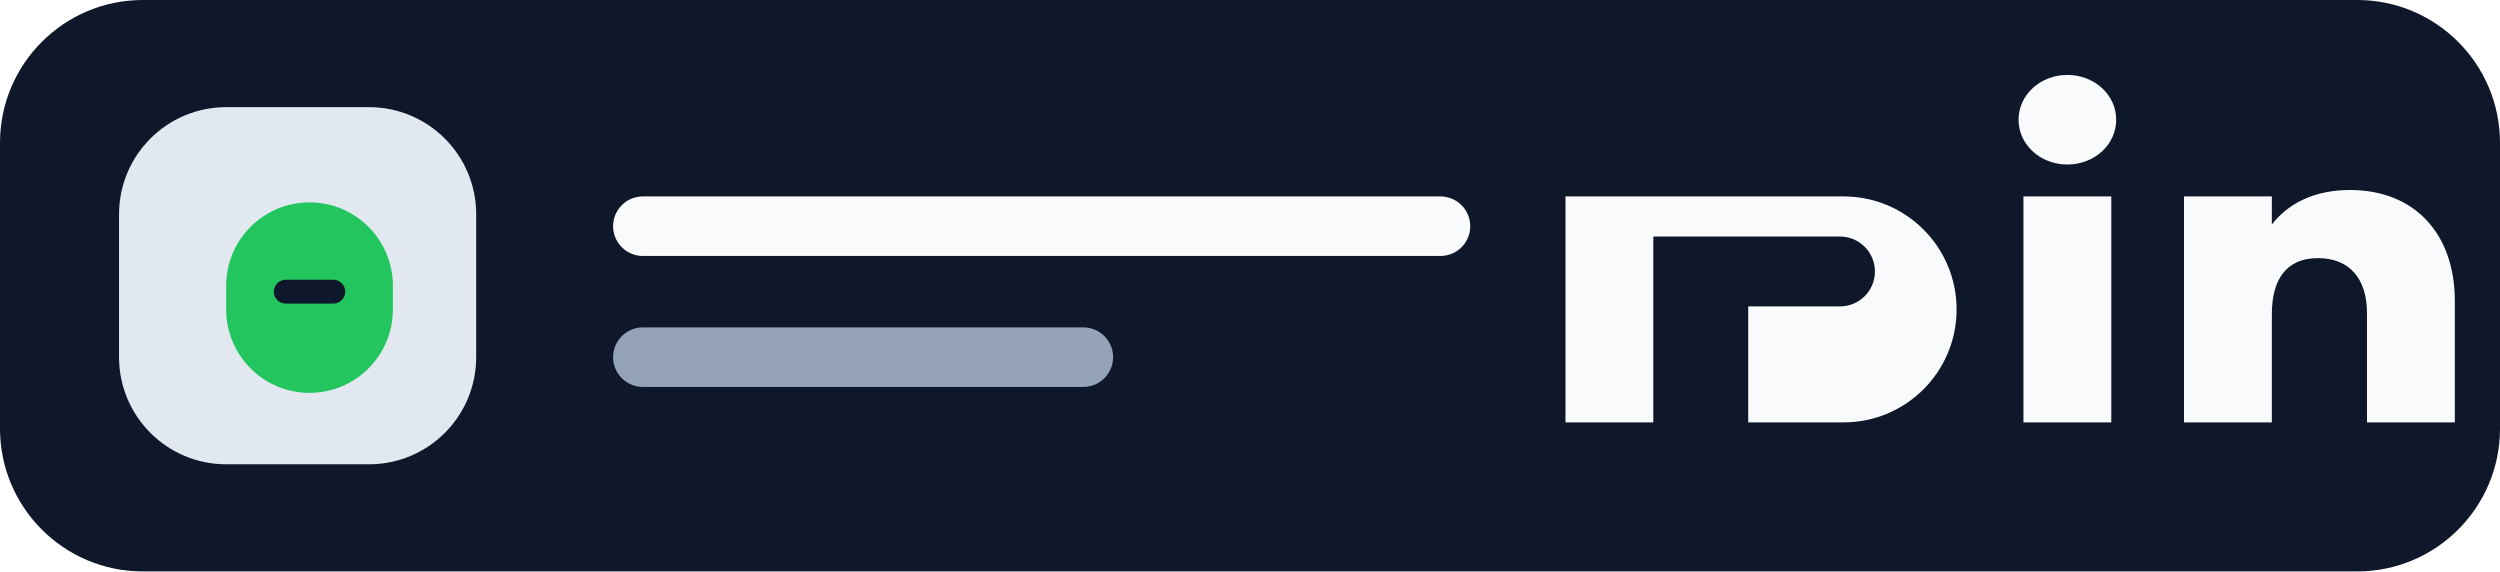
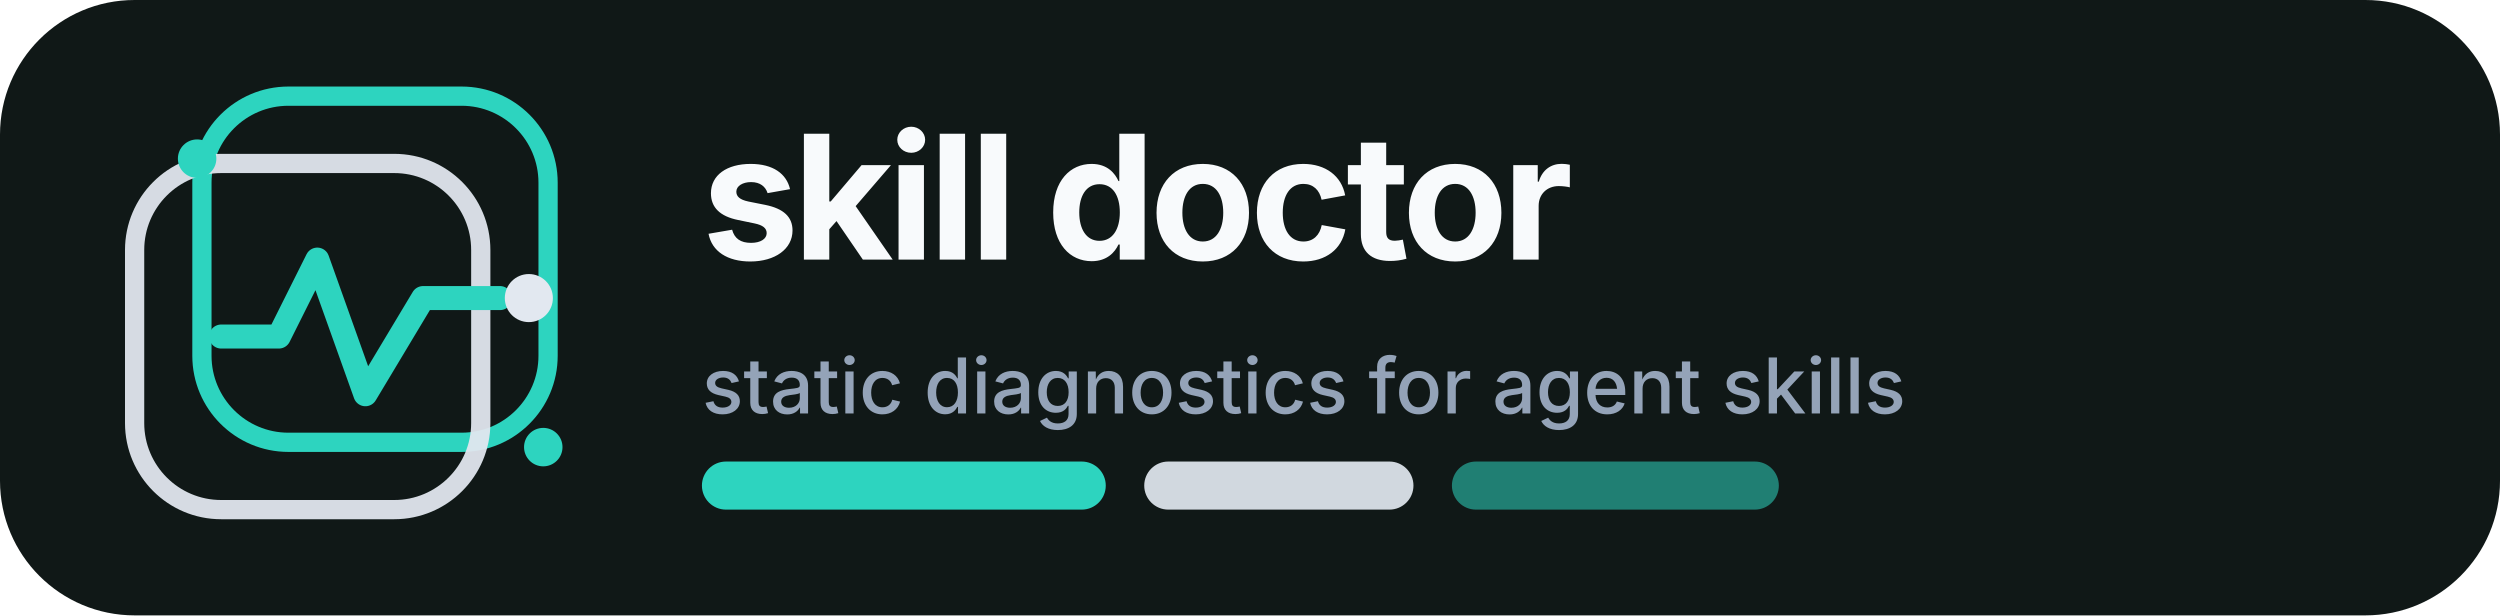
- <svg xmlns="http://www.w3.org/2000/svg" width="420" height="96" viewBox="0 0 420 96" fill="none">
-   <rect width="420" height="96" rx="24" fill="#0F172A" />
-   <rect x="20" y="18" width="60" height="60" rx="18" fill="#E2E8F0" />
-   <path d="M38 48C38 40.268 44.268 34 52 34C59.732 34 66 40.268 66 48V52C66 59.732 59.732 66 52 66C44.268 66 38 59.732 38 52V48Z" fill="#22C55E" />
-   <path d="M48 49H56" stroke="#0F172A" stroke-width="4" stroke-linecap="round" />
-   <path d="M108 38H242" stroke="#F8FAFC" stroke-width="10" stroke-linecap="round" />
-   <path d="M108 60H182" stroke="#94A3B8" stroke-width="10" stroke-linecap="round" />
-   <path d="M263 33H309.728C320.21 33 328.708 41.498 328.708 51.98C328.708 62.462 320.21 70.96 309.728 70.96H293.7V51.476H309.12C312.361 51.476 314.988 48.849 314.988 45.608C314.988 42.367 312.361 39.74 309.12 39.74H277.756V70.96H263V33Z" fill="#F8FAFC" />
-   <path d="M339.941 33H354.697V70.96H339.941V33ZM347.319 27.64C342.813 27.64 339.118 24.334 339.118 20.114C339.118 15.894 342.813 12.588 347.319 12.588C351.826 12.588 355.52 15.894 355.52 20.114C355.52 24.334 351.826 27.64 347.319 27.64Z" fill="#F8FAFC" />
-   <path d="M366.914 70.96V33H381.67V37.72C384.49 34.078 388.929 31.92 394.801 31.92C405.686 31.92 412.411 39.308 412.411 50.564V70.96H397.654V52.628C397.654 46.727 394.634 43.365 389.425 43.365C383.962 43.365 381.67 47.141 381.67 52.763V70.96H366.914Z" fill="#F8FAFC" />
+ <svg xmlns="http://www.w3.org/2000/svg" width="520" height="128" viewBox="0 0 520 128" fill="none">
+   <rect width="520" height="128" rx="28" fill="#101817" />
+   <g transform="translate(28 20)">
+     <rect x="14" y="0" width="72" height="72" rx="18" stroke="#2DD4BF" stroke-width="4" />
+     <rect x="0" y="14" width="72" height="72" rx="18" stroke="#E2E8F0" stroke-width="4" opacity="0.94" />
+     <path d="M18 50H30L38 34L48 62L60 42H76" stroke="#2DD4BF" stroke-width="5" stroke-linecap="round" stroke-linejoin="round" />
+     <circle cx="82" cy="42" r="5" fill="#E2E8F0" />
+     <circle cx="13" cy="13" r="4" fill="#2DD4BF" />
+     <circle cx="85" cy="73" r="4" fill="#2DD4BF" />
+   </g>
+   <text x="146" y="54" fill="#F8FAFC" font-family="ui-sans-serif, system-ui, -apple-system, BlinkMacSystemFont, 'Segoe UI', sans-serif" font-size="36" font-weight="700" letter-spacing="-1.2">skill doctor</text>
+   <text x="146" y="86" fill="#94A3B8" font-family="ui-sans-serif, system-ui, -apple-system, BlinkMacSystemFont, 'Segoe UI', sans-serif" font-size="16" font-weight="500">static diagnostics for agent skills</text>
+   <rect x="146" y="96" width="84" height="10" rx="5" fill="#2DD4BF" />
+   <rect x="238" y="96" width="56" height="10" rx="5" fill="#E2E8F0" opacity="0.92" />
+   <rect x="302" y="96" width="68" height="10" rx="5" fill="#2DD4BF" opacity="0.55" />
</svg>
